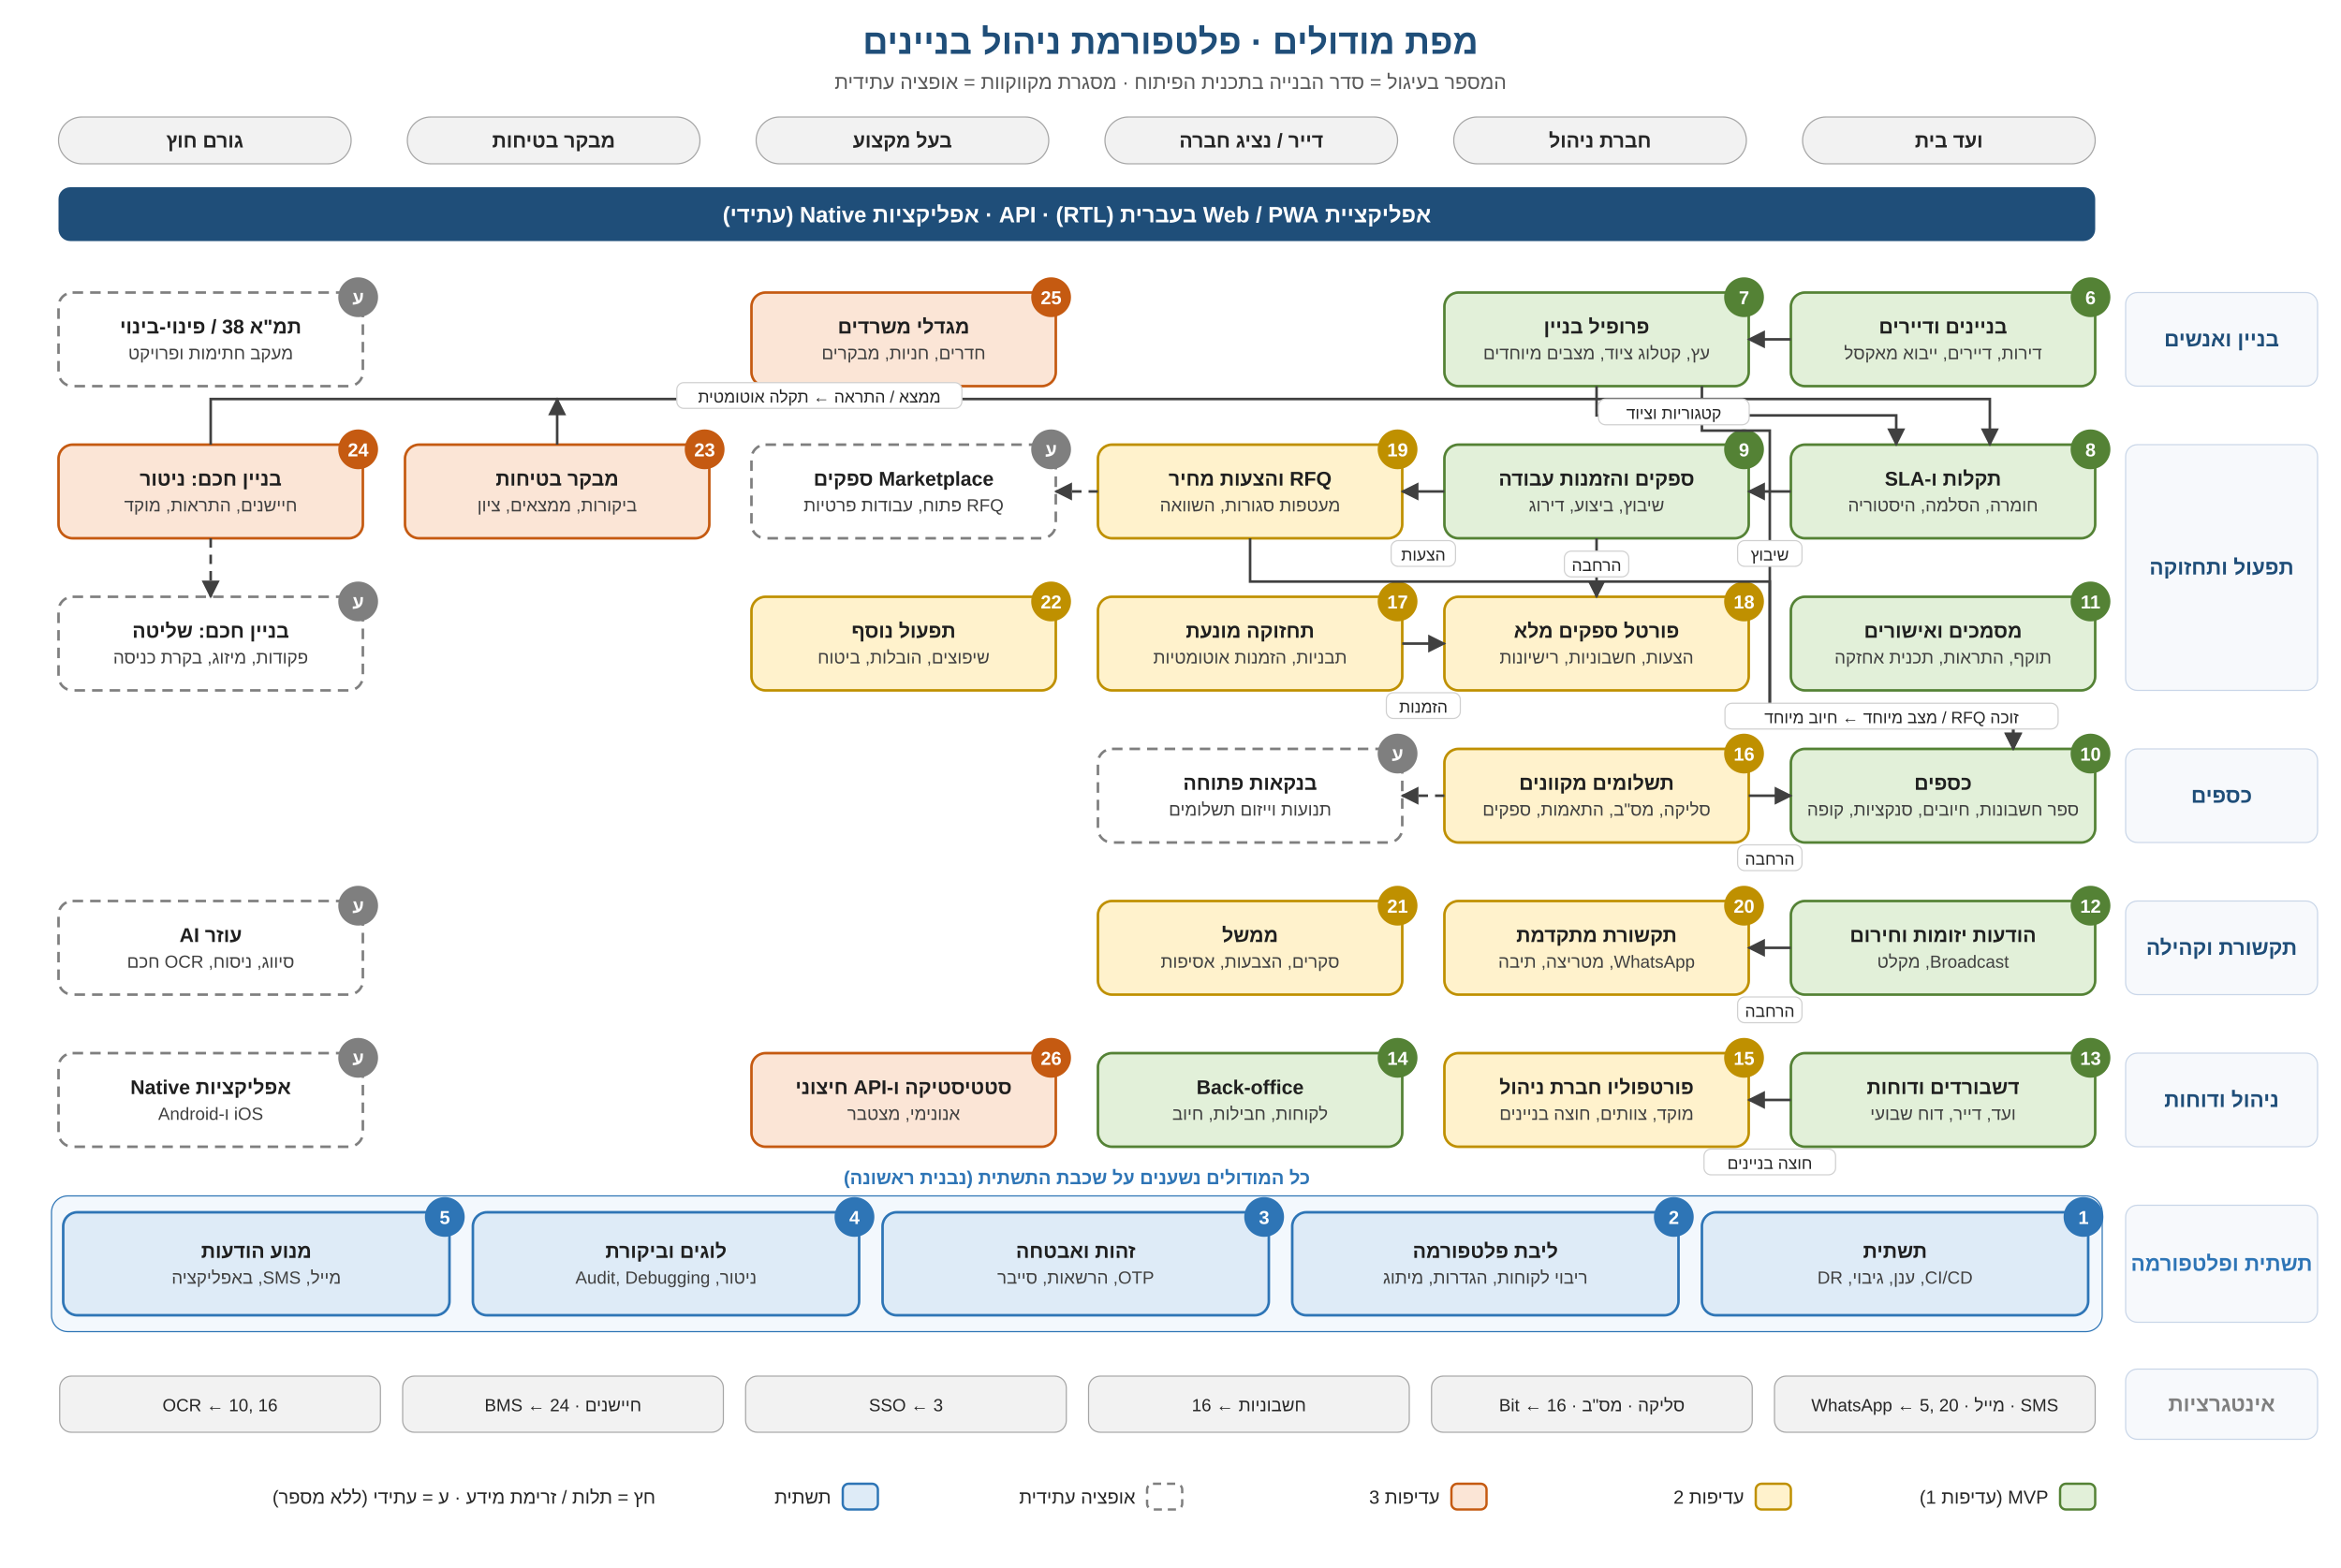
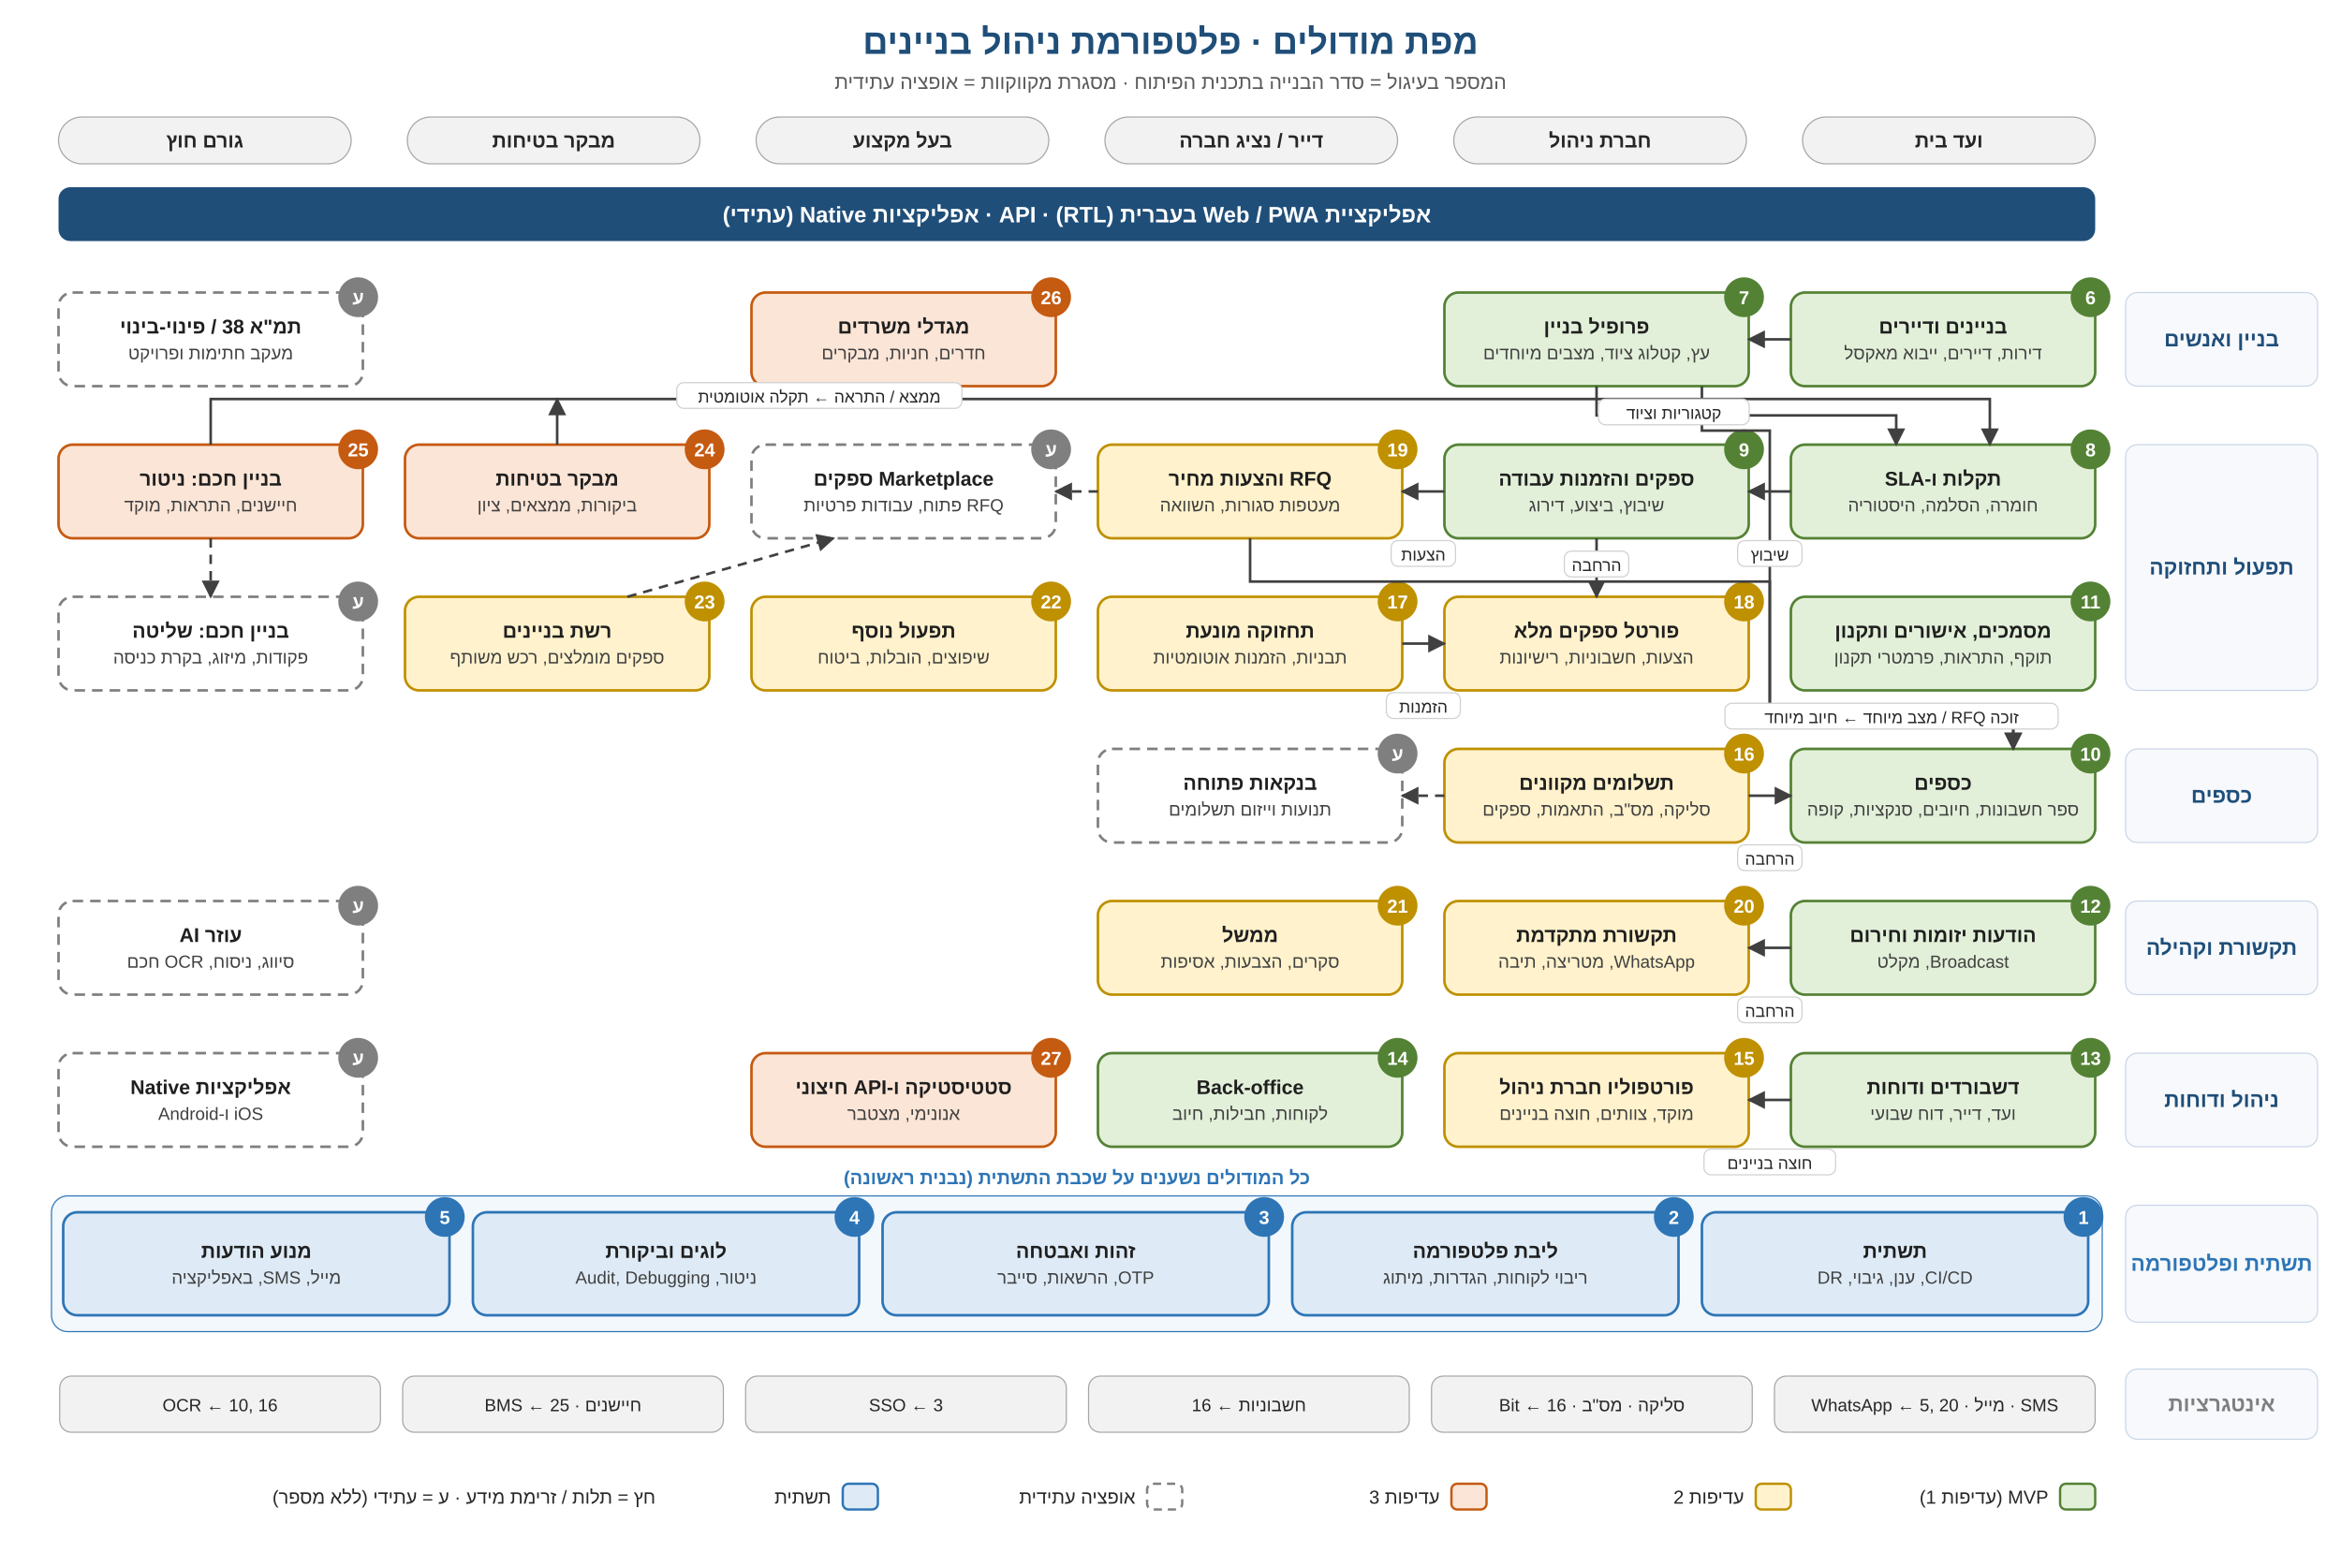
<svg xmlns="http://www.w3.org/2000/svg" width="2000" height="1340" viewBox="0 0 2000 1340">
  <defs>
    <marker id="arrow" viewBox="0 0 10 10" refX="9" refY="5" markerWidth="7" markerHeight="7" orient="auto-start-reverse">
      <path d="M0 0 L10 5 L0 10 z" fill="#404040" />
    </marker>
  </defs>
  <rect width="2000" height="1340" fill="#FFFFFF" />
  <text x="1000.0" y="46" font-size="30" font-weight="bold" fill="#1F4E79" text-anchor="middle" direction="rtl" font-family="Arial, Liberation Sans, sans-serif">מפת מודולים · פלטפורמת ניהול בניינים</text>
  <text x="1000.0" y="76" font-size="17" font-weight="normal" fill="#595959" text-anchor="middle" direction="rtl" font-family="Arial, Liberation Sans, sans-serif">המספר בעיגול = סדר הבנייה בתכנית הפיתוח · מסגרת מקווקוות = אופציה עתידית</text>
  <rect x="1540" y="100" width="250" height="40" rx="20" fill="#F2F2F2" stroke="#A6A6A6" />
  <text x="1665.0" y="126" font-size="17" font-weight="bold" fill="#262626" text-anchor="middle" direction="rtl" font-family="Arial, Liberation Sans, sans-serif">ועד בית</text>
  <rect x="1242" y="100" width="250" height="40" rx="20" fill="#F2F2F2" stroke="#A6A6A6" />
  <text x="1367.0" y="126" font-size="17" font-weight="bold" fill="#262626" text-anchor="middle" direction="rtl" font-family="Arial, Liberation Sans, sans-serif">חברת ניהול</text>
  <rect x="944" y="100" width="250" height="40" rx="20" fill="#F2F2F2" stroke="#A6A6A6" />
  <text x="1069.0" y="126" font-size="17" font-weight="bold" fill="#262626" text-anchor="middle" direction="rtl" font-family="Arial, Liberation Sans, sans-serif">דייר / נציג חברה</text>
  <rect x="646" y="100" width="250" height="40" rx="20" fill="#F2F2F2" stroke="#A6A6A6" />
  <text x="771.0" y="126" font-size="17" font-weight="bold" fill="#262626" text-anchor="middle" direction="rtl" font-family="Arial, Liberation Sans, sans-serif">בעל מקצוע</text>
  <rect x="348" y="100" width="250" height="40" rx="20" fill="#F2F2F2" stroke="#A6A6A6" />
  <text x="473.0" y="126" font-size="17" font-weight="bold" fill="#262626" text-anchor="middle" direction="rtl" font-family="Arial, Liberation Sans, sans-serif">מבקר בטיחות</text>
  <rect x="50" y="100" width="250" height="40" rx="20" fill="#F2F2F2" stroke="#A6A6A6" />
  <text x="175.0" y="126" font-size="17" font-weight="bold" fill="#262626" text-anchor="middle" direction="rtl" font-family="Arial, Liberation Sans, sans-serif">גורם חוץ</text>
  <rect x="50" y="160" width="1740" height="46" rx="10" fill="#1F4E79" />
  <text x="920" y="190" font-size="19" font-weight="bold" fill="#FFFFFF" text-anchor="middle" direction="rtl" font-family="Arial, Liberation Sans, sans-serif">אפליקציית Web / PWA בעברית (RTL)  ·  API  ·  אפליקציות Native (עתידי)</text>
  <rect x="1816" y="250" width="164" height="80" rx="10" fill="#F7F9FC" stroke="#C9D6E8" />
  <text x="1898" y="296.0" font-size="18" font-weight="bold" fill="#1F4E79" text-anchor="middle" direction="rtl" font-family="Arial, Liberation Sans, sans-serif">בניין ואנשים</text>
  <rect x="1816" y="380" width="164" height="210" rx="10" fill="#F7F9FC" stroke="#C9D6E8" />
  <text x="1898" y="491.0" font-size="18" font-weight="bold" fill="#1F4E79" text-anchor="middle" direction="rtl" font-family="Arial, Liberation Sans, sans-serif">תפעול ותחזוקה</text>
  <rect x="1816" y="640" width="164" height="80" rx="10" fill="#F7F9FC" stroke="#C9D6E8" />
  <text x="1898" y="686.0" font-size="18" font-weight="bold" fill="#1F4E79" text-anchor="middle" direction="rtl" font-family="Arial, Liberation Sans, sans-serif">כספים</text>
  <rect x="1816" y="770" width="164" height="80" rx="10" fill="#F7F9FC" stroke="#C9D6E8" />
  <text x="1898" y="816.0" font-size="18" font-weight="bold" fill="#1F4E79" text-anchor="middle" direction="rtl" font-family="Arial, Liberation Sans, sans-serif">תקשורת וקהילה</text>
  <rect x="1816" y="900" width="164" height="80" rx="10" fill="#F7F9FC" stroke="#C9D6E8" />
  <text x="1898" y="946.0" font-size="18" font-weight="bold" fill="#1F4E79" text-anchor="middle" direction="rtl" font-family="Arial, Liberation Sans, sans-serif">ניהול ודוחות</text>
  <rect x="1816" y="1030" width="164" height="100" rx="10" fill="#F7F9FC" stroke="#C9D6E8" />
  <text x="1898" y="1086.0" font-size="18" font-weight="bold" fill="#2E75B6" text-anchor="middle" direction="rtl" font-family="Arial, Liberation Sans, sans-serif">תשתית ופלטפורמה</text>
  <rect x="1816" y="1170" width="164" height="60" rx="10" fill="#F7F9FC" stroke="#C9D6E8" />
  <text x="1898" y="1206.0" font-size="18" font-weight="bold" fill="#7F7F7F" text-anchor="middle" direction="rtl" font-family="Arial, Liberation Sans, sans-serif">אינטגרציות</text>
  <rect x="1530" y="250" width="260" height="80" rx="12" fill="#E2F0D9" stroke="#548235" stroke-width="2.2" />
  <circle cx="1786" cy="254" r="17" fill="#548235" />
  <text x="1786" y="260" font-size="16" font-weight="bold" fill="#FFFFFF" text-anchor="middle" direction="rtl" font-family="Arial, Liberation Sans, sans-serif">6</text>
  <text x="1660.0" y="285.0" font-size="17" font-weight="bold" fill="#1F1F1F" text-anchor="middle" direction="rtl" font-family="Arial, Liberation Sans, sans-serif">בניינים ודיירים</text>
  <text x="1660.0" y="307.0" font-size="15" font-weight="normal" fill="#404040" text-anchor="middle" direction="rtl" font-family="Arial, Liberation Sans, sans-serif">דירות, דיירים, ייבוא מאקסל</text>
  <rect x="1234" y="250" width="260" height="80" rx="12" fill="#E2F0D9" stroke="#548235" stroke-width="2.2" />
  <circle cx="1490" cy="254" r="17" fill="#548235" />
  <text x="1490" y="260" font-size="16" font-weight="bold" fill="#FFFFFF" text-anchor="middle" direction="rtl" font-family="Arial, Liberation Sans, sans-serif">7</text>
  <text x="1364.0" y="285.0" font-size="17" font-weight="bold" fill="#1F1F1F" text-anchor="middle" direction="rtl" font-family="Arial, Liberation Sans, sans-serif">פרופיל בניין</text>
  <text x="1364.0" y="307.0" font-size="15" font-weight="normal" fill="#404040" text-anchor="middle" direction="rtl" font-family="Arial, Liberation Sans, sans-serif">עץ, קטלוג ציוד, מצבים מיוחדים</text>
  <rect x="642" y="250" width="260" height="80" rx="12" fill="#FBE5D6" stroke="#C55A11" stroke-width="2.2" />
  <circle cx="898" cy="254" r="17" fill="#C55A11" />
-   <text x="898" y="260" font-size="16" font-weight="bold" fill="#FFFFFF" text-anchor="middle" direction="rtl" font-family="Arial, Liberation Sans, sans-serif">25</text>
+   <text x="898" y="260" font-size="16" font-weight="bold" fill="#FFFFFF" text-anchor="middle" direction="rtl" font-family="Arial, Liberation Sans, sans-serif">26</text>
  <text x="772.0" y="285.0" font-size="17" font-weight="bold" fill="#1F1F1F" text-anchor="middle" direction="rtl" font-family="Arial, Liberation Sans, sans-serif">מגדלי משרדים</text>
  <text x="772.0" y="307.0" font-size="15" font-weight="normal" fill="#404040" text-anchor="middle" direction="rtl" font-family="Arial, Liberation Sans, sans-serif">חדרים, חניות, מבקרים</text>
  <rect x="50" y="250" width="260" height="80" rx="12" fill="#FFFFFF" stroke="#7F7F7F" stroke-width="2.2" stroke-dasharray="9 6" />
  <circle cx="306" cy="254" r="17" fill="#7F7F7F" />
  <text x="306" y="260" font-size="16" font-weight="bold" fill="#FFFFFF" text-anchor="middle" direction="rtl" font-family="Arial, Liberation Sans, sans-serif">ע</text>
  <text x="180.0" y="285.0" font-size="17" font-weight="bold" fill="#1F1F1F" text-anchor="middle" direction="rtl" font-family="Arial, Liberation Sans, sans-serif">תמ"א 38 / פינוי-בינוי</text>
  <text x="180.0" y="307.0" font-size="15" font-weight="normal" fill="#404040" text-anchor="middle" direction="rtl" font-family="Arial, Liberation Sans, sans-serif">מעקב חתימות ופרויקט</text>
  <rect x="1530" y="380" width="260" height="80" rx="12" fill="#E2F0D9" stroke="#548235" stroke-width="2.2" />
  <circle cx="1786" cy="384" r="17" fill="#548235" />
  <text x="1786" y="390" font-size="16" font-weight="bold" fill="#FFFFFF" text-anchor="middle" direction="rtl" font-family="Arial, Liberation Sans, sans-serif">8</text>
  <text x="1660.0" y="415.0" font-size="17" font-weight="bold" fill="#1F1F1F" text-anchor="middle" direction="rtl" font-family="Arial, Liberation Sans, sans-serif">תקלות ו-SLA</text>
  <text x="1660.0" y="437.0" font-size="15" font-weight="normal" fill="#404040" text-anchor="middle" direction="rtl" font-family="Arial, Liberation Sans, sans-serif">חומרה, הסלמה, היסטוריה</text>
  <rect x="1234" y="380" width="260" height="80" rx="12" fill="#E2F0D9" stroke="#548235" stroke-width="2.2" />
  <circle cx="1490" cy="384" r="17" fill="#548235" />
  <text x="1490" y="390" font-size="16" font-weight="bold" fill="#FFFFFF" text-anchor="middle" direction="rtl" font-family="Arial, Liberation Sans, sans-serif">9</text>
  <text x="1364.0" y="415.0" font-size="17" font-weight="bold" fill="#1F1F1F" text-anchor="middle" direction="rtl" font-family="Arial, Liberation Sans, sans-serif">ספקים והזמנות עבודה</text>
  <text x="1364.0" y="437.0" font-size="15" font-weight="normal" fill="#404040" text-anchor="middle" direction="rtl" font-family="Arial, Liberation Sans, sans-serif">שיבוץ, ביצוע, דירוג</text>
  <rect x="938" y="380" width="260" height="80" rx="12" fill="#FFF2CC" stroke="#BF9000" stroke-width="2.2" />
  <circle cx="1194" cy="384" r="17" fill="#BF9000" />
  <text x="1194" y="390" font-size="16" font-weight="bold" fill="#FFFFFF" text-anchor="middle" direction="rtl" font-family="Arial, Liberation Sans, sans-serif">19</text>
  <text x="1068.0" y="415.0" font-size="17" font-weight="bold" fill="#1F1F1F" text-anchor="middle" direction="rtl" font-family="Arial, Liberation Sans, sans-serif">RFQ והצעות מחיר</text>
  <text x="1068.0" y="437.0" font-size="15" font-weight="normal" fill="#404040" text-anchor="middle" direction="rtl" font-family="Arial, Liberation Sans, sans-serif">מעטפות סגורות, השוואה</text>
  <rect x="642" y="380" width="260" height="80" rx="12" fill="#FFFFFF" stroke="#7F7F7F" stroke-width="2.2" stroke-dasharray="9 6" />
  <circle cx="898" cy="384" r="17" fill="#7F7F7F" />
  <text x="898" y="390" font-size="16" font-weight="bold" fill="#FFFFFF" text-anchor="middle" direction="rtl" font-family="Arial, Liberation Sans, sans-serif">ע</text>
  <text x="772.0" y="415.0" font-size="17" font-weight="bold" fill="#1F1F1F" text-anchor="middle" direction="rtl" font-family="Arial, Liberation Sans, sans-serif">Marketplace ספקים</text>
  <text x="772.0" y="437.0" font-size="15" font-weight="normal" fill="#404040" text-anchor="middle" direction="rtl" font-family="Arial, Liberation Sans, sans-serif">RFQ פתוח, עבודות פרטיות</text>
  <rect x="346" y="380" width="260" height="80" rx="12" fill="#FBE5D6" stroke="#C55A11" stroke-width="2.2" />
  <circle cx="602" cy="384" r="17" fill="#C55A11" />
-   <text x="602" y="390" font-size="16" font-weight="bold" fill="#FFFFFF" text-anchor="middle" direction="rtl" font-family="Arial, Liberation Sans, sans-serif">23</text>
+   <text x="602" y="390" font-size="16" font-weight="bold" fill="#FFFFFF" text-anchor="middle" direction="rtl" font-family="Arial, Liberation Sans, sans-serif">24</text>
  <text x="476.0" y="415.0" font-size="17" font-weight="bold" fill="#1F1F1F" text-anchor="middle" direction="rtl" font-family="Arial, Liberation Sans, sans-serif">מבקר בטיחות</text>
  <text x="476.0" y="437.0" font-size="15" font-weight="normal" fill="#404040" text-anchor="middle" direction="rtl" font-family="Arial, Liberation Sans, sans-serif">ביקורות, ממצאים, ציון</text>
  <rect x="50" y="380" width="260" height="80" rx="12" fill="#FBE5D6" stroke="#C55A11" stroke-width="2.2" />
  <circle cx="306" cy="384" r="17" fill="#C55A11" />
-   <text x="306" y="390" font-size="16" font-weight="bold" fill="#FFFFFF" text-anchor="middle" direction="rtl" font-family="Arial, Liberation Sans, sans-serif">24</text>
+   <text x="306" y="390" font-size="16" font-weight="bold" fill="#FFFFFF" text-anchor="middle" direction="rtl" font-family="Arial, Liberation Sans, sans-serif">25</text>
  <text x="180.0" y="415.0" font-size="17" font-weight="bold" fill="#1F1F1F" text-anchor="middle" direction="rtl" font-family="Arial, Liberation Sans, sans-serif">בניין חכם: ניטור</text>
  <text x="180.0" y="437.0" font-size="15" font-weight="normal" fill="#404040" text-anchor="middle" direction="rtl" font-family="Arial, Liberation Sans, sans-serif">חיישנים, התראות, מוקד</text>
  <rect x="1530" y="510" width="260" height="80" rx="12" fill="#E2F0D9" stroke="#548235" stroke-width="2.2" />
  <circle cx="1786" cy="514" r="17" fill="#548235" />
  <text x="1786" y="520" font-size="16" font-weight="bold" fill="#FFFFFF" text-anchor="middle" direction="rtl" font-family="Arial, Liberation Sans, sans-serif">11</text>
-   <text x="1660.0" y="545.0" font-size="17" font-weight="bold" fill="#1F1F1F" text-anchor="middle" direction="rtl" font-family="Arial, Liberation Sans, sans-serif">מסמכים ואישורים</text>
-   <text x="1660.0" y="567.0" font-size="15" font-weight="normal" fill="#404040" text-anchor="middle" direction="rtl" font-family="Arial, Liberation Sans, sans-serif">תוקף, התראות, תכנית אחזקה</text>
+   <text x="1660.0" y="545.0" font-size="17" font-weight="bold" fill="#1F1F1F" text-anchor="middle" direction="rtl" font-family="Arial, Liberation Sans, sans-serif">מסמכים, אישורים ותקנון</text>
+   <text x="1660.0" y="567.0" font-size="15" font-weight="normal" fill="#404040" text-anchor="middle" direction="rtl" font-family="Arial, Liberation Sans, sans-serif">תוקף, התראות, פרמטרי תקנון</text>
  <rect x="1234" y="510" width="260" height="80" rx="12" fill="#FFF2CC" stroke="#BF9000" stroke-width="2.2" />
  <circle cx="1490" cy="514" r="17" fill="#BF9000" />
  <text x="1490" y="520" font-size="16" font-weight="bold" fill="#FFFFFF" text-anchor="middle" direction="rtl" font-family="Arial, Liberation Sans, sans-serif">18</text>
  <text x="1364.0" y="545.0" font-size="17" font-weight="bold" fill="#1F1F1F" text-anchor="middle" direction="rtl" font-family="Arial, Liberation Sans, sans-serif">פורטל ספקים מלא</text>
  <text x="1364.0" y="567.0" font-size="15" font-weight="normal" fill="#404040" text-anchor="middle" direction="rtl" font-family="Arial, Liberation Sans, sans-serif">הצעות, חשבוניות, רישיונות</text>
  <rect x="938" y="510" width="260" height="80" rx="12" fill="#FFF2CC" stroke="#BF9000" stroke-width="2.2" />
  <circle cx="1194" cy="514" r="17" fill="#BF9000" />
  <text x="1194" y="520" font-size="16" font-weight="bold" fill="#FFFFFF" text-anchor="middle" direction="rtl" font-family="Arial, Liberation Sans, sans-serif">17</text>
  <text x="1068.0" y="545.0" font-size="17" font-weight="bold" fill="#1F1F1F" text-anchor="middle" direction="rtl" font-family="Arial, Liberation Sans, sans-serif">תחזוקה מונעת</text>
  <text x="1068.0" y="567.0" font-size="15" font-weight="normal" fill="#404040" text-anchor="middle" direction="rtl" font-family="Arial, Liberation Sans, sans-serif">תבניות, הזמנות אוטומטיות</text>
  <rect x="642" y="510" width="260" height="80" rx="12" fill="#FFF2CC" stroke="#BF9000" stroke-width="2.2" />
  <circle cx="898" cy="514" r="17" fill="#BF9000" />
  <text x="898" y="520" font-size="16" font-weight="bold" fill="#FFFFFF" text-anchor="middle" direction="rtl" font-family="Arial, Liberation Sans, sans-serif">22</text>
  <text x="772.0" y="545.0" font-size="17" font-weight="bold" fill="#1F1F1F" text-anchor="middle" direction="rtl" font-family="Arial, Liberation Sans, sans-serif">תפעול נוסף</text>
  <text x="772.0" y="567.0" font-size="15" font-weight="normal" fill="#404040" text-anchor="middle" direction="rtl" font-family="Arial, Liberation Sans, sans-serif">שיפוצים, הובלות, ביטוח</text>
+   <rect x="346" y="510" width="260" height="80" rx="12" fill="#FFF2CC" stroke="#BF9000" stroke-width="2.2" />
+   <circle cx="602" cy="514" r="17" fill="#BF9000" />
+   <text x="602" y="520" font-size="16" font-weight="bold" fill="#FFFFFF" text-anchor="middle" direction="rtl" font-family="Arial, Liberation Sans, sans-serif">23</text>
+   <text x="476.0" y="545.0" font-size="17" font-weight="bold" fill="#1F1F1F" text-anchor="middle" direction="rtl" font-family="Arial, Liberation Sans, sans-serif">רשת בניינים</text>
+   <text x="476.0" y="567.0" font-size="15" font-weight="normal" fill="#404040" text-anchor="middle" direction="rtl" font-family="Arial, Liberation Sans, sans-serif">ספקים מומלצים, רכש משותף</text>
  <rect x="50" y="510" width="260" height="80" rx="12" fill="#FFFFFF" stroke="#7F7F7F" stroke-width="2.2" stroke-dasharray="9 6" />
  <circle cx="306" cy="514" r="17" fill="#7F7F7F" />
  <text x="306" y="520" font-size="16" font-weight="bold" fill="#FFFFFF" text-anchor="middle" direction="rtl" font-family="Arial, Liberation Sans, sans-serif">ע</text>
  <text x="180.0" y="545.0" font-size="17" font-weight="bold" fill="#1F1F1F" text-anchor="middle" direction="rtl" font-family="Arial, Liberation Sans, sans-serif">בניין חכם: שליטה</text>
  <text x="180.0" y="567.0" font-size="15" font-weight="normal" fill="#404040" text-anchor="middle" direction="rtl" font-family="Arial, Liberation Sans, sans-serif">פקודות, מיזוג, בקרת כניסה</text>
  <rect x="1530" y="640" width="260" height="80" rx="12" fill="#E2F0D9" stroke="#548235" stroke-width="2.2" />
  <circle cx="1786" cy="644" r="17" fill="#548235" />
  <text x="1786" y="650" font-size="16" font-weight="bold" fill="#FFFFFF" text-anchor="middle" direction="rtl" font-family="Arial, Liberation Sans, sans-serif">10</text>
  <text x="1660.0" y="675.0" font-size="17" font-weight="bold" fill="#1F1F1F" text-anchor="middle" direction="rtl" font-family="Arial, Liberation Sans, sans-serif">כספים</text>
  <text x="1660.0" y="697.0" font-size="15" font-weight="normal" fill="#404040" text-anchor="middle" direction="rtl" font-family="Arial, Liberation Sans, sans-serif">ספר חשבונות, חיובים, סנקציות, קופה</text>
  <rect x="1234" y="640" width="260" height="80" rx="12" fill="#FFF2CC" stroke="#BF9000" stroke-width="2.2" />
  <circle cx="1490" cy="644" r="17" fill="#BF9000" />
  <text x="1490" y="650" font-size="16" font-weight="bold" fill="#FFFFFF" text-anchor="middle" direction="rtl" font-family="Arial, Liberation Sans, sans-serif">16</text>
  <text x="1364.0" y="675.0" font-size="17" font-weight="bold" fill="#1F1F1F" text-anchor="middle" direction="rtl" font-family="Arial, Liberation Sans, sans-serif">תשלומים מקוונים</text>
  <text x="1364.0" y="697.0" font-size="15" font-weight="normal" fill="#404040" text-anchor="middle" direction="rtl" font-family="Arial, Liberation Sans, sans-serif">סליקה, מס"ב, התאמות, ספקים</text>
  <rect x="938" y="640" width="260" height="80" rx="12" fill="#FFFFFF" stroke="#7F7F7F" stroke-width="2.2" stroke-dasharray="9 6" />
  <circle cx="1194" cy="644" r="17" fill="#7F7F7F" />
  <text x="1194" y="650" font-size="16" font-weight="bold" fill="#FFFFFF" text-anchor="middle" direction="rtl" font-family="Arial, Liberation Sans, sans-serif">ע</text>
  <text x="1068.0" y="675.0" font-size="17" font-weight="bold" fill="#1F1F1F" text-anchor="middle" direction="rtl" font-family="Arial, Liberation Sans, sans-serif">בנקאות פתוחה</text>
  <text x="1068.0" y="697.0" font-size="15" font-weight="normal" fill="#404040" text-anchor="middle" direction="rtl" font-family="Arial, Liberation Sans, sans-serif">תנועות וייזום תשלומים</text>
  <rect x="1530" y="770" width="260" height="80" rx="12" fill="#E2F0D9" stroke="#548235" stroke-width="2.2" />
  <circle cx="1786" cy="774" r="17" fill="#548235" />
  <text x="1786" y="780" font-size="16" font-weight="bold" fill="#FFFFFF" text-anchor="middle" direction="rtl" font-family="Arial, Liberation Sans, sans-serif">12</text>
  <text x="1660.0" y="805.0" font-size="17" font-weight="bold" fill="#1F1F1F" text-anchor="middle" direction="rtl" font-family="Arial, Liberation Sans, sans-serif">הודעות יזומות וחירום</text>
  <text x="1660.0" y="827.0" font-size="15" font-weight="normal" fill="#404040" text-anchor="middle" direction="rtl" font-family="Arial, Liberation Sans, sans-serif">Broadcast, מקלט</text>
  <rect x="1234" y="770" width="260" height="80" rx="12" fill="#FFF2CC" stroke="#BF9000" stroke-width="2.2" />
  <circle cx="1490" cy="774" r="17" fill="#BF9000" />
  <text x="1490" y="780" font-size="16" font-weight="bold" fill="#FFFFFF" text-anchor="middle" direction="rtl" font-family="Arial, Liberation Sans, sans-serif">20</text>
  <text x="1364.0" y="805.0" font-size="17" font-weight="bold" fill="#1F1F1F" text-anchor="middle" direction="rtl" font-family="Arial, Liberation Sans, sans-serif">תקשורת מתקדמת</text>
  <text x="1364.0" y="827.0" font-size="15" font-weight="normal" fill="#404040" text-anchor="middle" direction="rtl" font-family="Arial, Liberation Sans, sans-serif">WhatsApp, מטריצה, תיבה</text>
  <rect x="938" y="770" width="260" height="80" rx="12" fill="#FFF2CC" stroke="#BF9000" stroke-width="2.2" />
  <circle cx="1194" cy="774" r="17" fill="#BF9000" />
  <text x="1194" y="780" font-size="16" font-weight="bold" fill="#FFFFFF" text-anchor="middle" direction="rtl" font-family="Arial, Liberation Sans, sans-serif">21</text>
  <text x="1068.0" y="805.0" font-size="17" font-weight="bold" fill="#1F1F1F" text-anchor="middle" direction="rtl" font-family="Arial, Liberation Sans, sans-serif">ממשל</text>
  <text x="1068.0" y="827.0" font-size="15" font-weight="normal" fill="#404040" text-anchor="middle" direction="rtl" font-family="Arial, Liberation Sans, sans-serif">סקרים, הצבעות, אסיפות</text>
  <rect x="50" y="770" width="260" height="80" rx="12" fill="#FFFFFF" stroke="#7F7F7F" stroke-width="2.2" stroke-dasharray="9 6" />
  <circle cx="306" cy="774" r="17" fill="#7F7F7F" />
  <text x="306" y="780" font-size="16" font-weight="bold" fill="#FFFFFF" text-anchor="middle" direction="rtl" font-family="Arial, Liberation Sans, sans-serif">ע</text>
  <text x="180.0" y="805.0" font-size="17" font-weight="bold" fill="#1F1F1F" text-anchor="middle" direction="rtl" font-family="Arial, Liberation Sans, sans-serif">עוזר AI</text>
  <text x="180.0" y="827.0" font-size="15" font-weight="normal" fill="#404040" text-anchor="middle" direction="rtl" font-family="Arial, Liberation Sans, sans-serif">סיווג, ניסוח, OCR חכם</text>
  <rect x="1530" y="900" width="260" height="80" rx="12" fill="#E2F0D9" stroke="#548235" stroke-width="2.2" />
  <circle cx="1786" cy="904" r="17" fill="#548235" />
  <text x="1786" y="910" font-size="16" font-weight="bold" fill="#FFFFFF" text-anchor="middle" direction="rtl" font-family="Arial, Liberation Sans, sans-serif">13</text>
  <text x="1660.0" y="935.0" font-size="17" font-weight="bold" fill="#1F1F1F" text-anchor="middle" direction="rtl" font-family="Arial, Liberation Sans, sans-serif">דשבורדים ודוחות</text>
  <text x="1660.0" y="957.0" font-size="15" font-weight="normal" fill="#404040" text-anchor="middle" direction="rtl" font-family="Arial, Liberation Sans, sans-serif">ועד, דייר, דוח שבועי</text>
  <rect x="1234" y="900" width="260" height="80" rx="12" fill="#FFF2CC" stroke="#BF9000" stroke-width="2.2" />
  <circle cx="1490" cy="904" r="17" fill="#BF9000" />
  <text x="1490" y="910" font-size="16" font-weight="bold" fill="#FFFFFF" text-anchor="middle" direction="rtl" font-family="Arial, Liberation Sans, sans-serif">15</text>
  <text x="1364.0" y="935.0" font-size="17" font-weight="bold" fill="#1F1F1F" text-anchor="middle" direction="rtl" font-family="Arial, Liberation Sans, sans-serif">פורטפוליו חברת ניהול</text>
  <text x="1364.0" y="957.0" font-size="15" font-weight="normal" fill="#404040" text-anchor="middle" direction="rtl" font-family="Arial, Liberation Sans, sans-serif">מוקד, צוותים, חוצה בניינים</text>
  <rect x="938" y="900" width="260" height="80" rx="12" fill="#E2F0D9" stroke="#548235" stroke-width="2.2" />
  <circle cx="1194" cy="904" r="17" fill="#548235" />
  <text x="1194" y="910" font-size="16" font-weight="bold" fill="#FFFFFF" text-anchor="middle" direction="rtl" font-family="Arial, Liberation Sans, sans-serif">14</text>
  <text x="1068.0" y="935.0" font-size="17" font-weight="bold" fill="#1F1F1F" text-anchor="middle" direction="rtl" font-family="Arial, Liberation Sans, sans-serif">Back-office</text>
  <text x="1068.0" y="957.0" font-size="15" font-weight="normal" fill="#404040" text-anchor="middle" direction="rtl" font-family="Arial, Liberation Sans, sans-serif">לקוחות, חבילות, חיוב</text>
  <rect x="642" y="900" width="260" height="80" rx="12" fill="#FBE5D6" stroke="#C55A11" stroke-width="2.2" />
  <circle cx="898" cy="904" r="17" fill="#C55A11" />
-   <text x="898" y="910" font-size="16" font-weight="bold" fill="#FFFFFF" text-anchor="middle" direction="rtl" font-family="Arial, Liberation Sans, sans-serif">26</text>
+   <text x="898" y="910" font-size="16" font-weight="bold" fill="#FFFFFF" text-anchor="middle" direction="rtl" font-family="Arial, Liberation Sans, sans-serif">27</text>
  <text x="772.0" y="935.0" font-size="17" font-weight="bold" fill="#1F1F1F" text-anchor="middle" direction="rtl" font-family="Arial, Liberation Sans, sans-serif">סטטיסטיקה ו-API חיצוני</text>
  <text x="772.0" y="957.0" font-size="15" font-weight="normal" fill="#404040" text-anchor="middle" direction="rtl" font-family="Arial, Liberation Sans, sans-serif">אנונימי, מצטבר</text>
  <rect x="50" y="900" width="260" height="80" rx="12" fill="#FFFFFF" stroke="#7F7F7F" stroke-width="2.2" stroke-dasharray="9 6" />
  <circle cx="306" cy="904" r="17" fill="#7F7F7F" />
  <text x="306" y="910" font-size="16" font-weight="bold" fill="#FFFFFF" text-anchor="middle" direction="rtl" font-family="Arial, Liberation Sans, sans-serif">ע</text>
  <text x="180.0" y="935.0" font-size="17" font-weight="bold" fill="#1F1F1F" text-anchor="middle" direction="rtl" font-family="Arial, Liberation Sans, sans-serif">אפליקציות Native</text>
  <text x="180.0" y="957.0" font-size="15" font-weight="normal" fill="#404040" text-anchor="middle" direction="rtl" font-family="Arial, Liberation Sans, sans-serif">iOS ו-Android</text>
  <rect x="44" y="1022" width="1752" height="116" rx="14" fill="#F3F8FD" stroke="#2E75B6" stroke-dasharray="0" />
  <rect x="1454" y="1036" width="330" height="88" rx="12" fill="#DEEBF7" stroke="#2E75B6" stroke-width="2.2" />
  <circle cx="1780" cy="1040" r="17" fill="#2E75B6" />
  <text x="1780" y="1046" font-size="16" font-weight="bold" fill="#FFFFFF" text-anchor="middle" direction="rtl" font-family="Arial, Liberation Sans, sans-serif">1</text>
  <text x="1619.0" y="1075.0" font-size="17" font-weight="bold" fill="#1F1F1F" text-anchor="middle" direction="rtl" font-family="Arial, Liberation Sans, sans-serif">תשתית</text>
  <text x="1619.0" y="1097.0" font-size="15" font-weight="normal" fill="#404040" text-anchor="middle" direction="rtl" font-family="Arial, Liberation Sans, sans-serif">CI/CD, ענן, גיבוי, DR</text>
  <rect x="1104" y="1036" width="330" height="88" rx="12" fill="#DEEBF7" stroke="#2E75B6" stroke-width="2.2" />
  <circle cx="1430" cy="1040" r="17" fill="#2E75B6" />
  <text x="1430" y="1046" font-size="16" font-weight="bold" fill="#FFFFFF" text-anchor="middle" direction="rtl" font-family="Arial, Liberation Sans, sans-serif">2</text>
  <text x="1269.0" y="1075.0" font-size="17" font-weight="bold" fill="#1F1F1F" text-anchor="middle" direction="rtl" font-family="Arial, Liberation Sans, sans-serif">ליבת פלטפורמה</text>
  <text x="1269.0" y="1097.0" font-size="15" font-weight="normal" fill="#404040" text-anchor="middle" direction="rtl" font-family="Arial, Liberation Sans, sans-serif">ריבוי לקוחות, הגדרות, מיתוג</text>
  <rect x="754" y="1036" width="330" height="88" rx="12" fill="#DEEBF7" stroke="#2E75B6" stroke-width="2.2" />
  <circle cx="1080" cy="1040" r="17" fill="#2E75B6" />
  <text x="1080" y="1046" font-size="16" font-weight="bold" fill="#FFFFFF" text-anchor="middle" direction="rtl" font-family="Arial, Liberation Sans, sans-serif">3</text>
  <text x="919.0" y="1075.0" font-size="17" font-weight="bold" fill="#1F1F1F" text-anchor="middle" direction="rtl" font-family="Arial, Liberation Sans, sans-serif">זהות ואבטחה</text>
  <text x="919.0" y="1097.0" font-size="15" font-weight="normal" fill="#404040" text-anchor="middle" direction="rtl" font-family="Arial, Liberation Sans, sans-serif">OTP, הרשאות, סייבר</text>
  <rect x="404" y="1036" width="330" height="88" rx="12" fill="#DEEBF7" stroke="#2E75B6" stroke-width="2.2" />
  <circle cx="730" cy="1040" r="17" fill="#2E75B6" />
  <text x="730" y="1046" font-size="16" font-weight="bold" fill="#FFFFFF" text-anchor="middle" direction="rtl" font-family="Arial, Liberation Sans, sans-serif">4</text>
  <text x="569.0" y="1075.0" font-size="17" font-weight="bold" fill="#1F1F1F" text-anchor="middle" direction="rtl" font-family="Arial, Liberation Sans, sans-serif">לוגים וביקורת</text>
  <text x="569.0" y="1097.0" font-size="15" font-weight="normal" fill="#404040" text-anchor="middle" direction="rtl" font-family="Arial, Liberation Sans, sans-serif">ניטור, Audit, Debugging</text>
  <rect x="54" y="1036" width="330" height="88" rx="12" fill="#DEEBF7" stroke="#2E75B6" stroke-width="2.2" />
  <circle cx="380" cy="1040" r="17" fill="#2E75B6" />
  <text x="380" y="1046" font-size="16" font-weight="bold" fill="#FFFFFF" text-anchor="middle" direction="rtl" font-family="Arial, Liberation Sans, sans-serif">5</text>
  <text x="219.0" y="1075.0" font-size="17" font-weight="bold" fill="#1F1F1F" text-anchor="middle" direction="rtl" font-family="Arial, Liberation Sans, sans-serif">מנוע הודעות</text>
  <text x="219.0" y="1097.0" font-size="15" font-weight="normal" fill="#404040" text-anchor="middle" direction="rtl" font-family="Arial, Liberation Sans, sans-serif">מייל, SMS, באפליקציה</text>
  <text x="920" y="1012" font-size="16" font-weight="bold" fill="#2E75B6" text-anchor="middle" direction="rtl" font-family="Arial, Liberation Sans, sans-serif">כל המודולים נשענים על שכבת התשתית (נבנית ראשונה)</text>
  <rect x="1516" y="1176" width="274" height="48" rx="10" fill="#F2F2F2" stroke="#A6A6A6" />
  <text x="1653.0" y="1206" font-size="15" font-weight="normal" fill="#262626" text-anchor="middle" direction="rtl" font-family="Arial, Liberation Sans, sans-serif">SMS · מייל · WhatsApp ← 5, 20</text>
  <rect x="1223" y="1176" width="274" height="48" rx="10" fill="#F2F2F2" stroke="#A6A6A6" />
  <text x="1360.0" y="1206" font-size="15" font-weight="normal" fill="#262626" text-anchor="middle" direction="rtl" font-family="Arial, Liberation Sans, sans-serif">סליקה · מס"ב · Bit ← 16</text>
  <rect x="930" y="1176" width="274" height="48" rx="10" fill="#F2F2F2" stroke="#A6A6A6" />
  <text x="1067.0" y="1206" font-size="15" font-weight="normal" fill="#262626" text-anchor="middle" direction="rtl" font-family="Arial, Liberation Sans, sans-serif">חשבוניות ← 16</text>
  <rect x="637" y="1176" width="274" height="48" rx="10" fill="#F2F2F2" stroke="#A6A6A6" />
  <text x="774.0" y="1206" font-size="15" font-weight="normal" fill="#262626" text-anchor="middle" direction="rtl" font-family="Arial, Liberation Sans, sans-serif">SSO ← 3</text>
  <rect x="344" y="1176" width="274" height="48" rx="10" fill="#F2F2F2" stroke="#A6A6A6" />
-   <text x="481.0" y="1206" font-size="15" font-weight="normal" fill="#262626" text-anchor="middle" direction="rtl" font-family="Arial, Liberation Sans, sans-serif">חיישנים · BMS ← 24</text>
+   <text x="481.0" y="1206" font-size="15" font-weight="normal" fill="#262626" text-anchor="middle" direction="rtl" font-family="Arial, Liberation Sans, sans-serif">חיישנים · BMS ← 25</text>
  <rect x="51" y="1176" width="274" height="48" rx="10" fill="#F2F2F2" stroke="#A6A6A6" />
  <text x="188.0" y="1206" font-size="15" font-weight="normal" fill="#262626" text-anchor="middle" direction="rtl" font-family="Arial, Liberation Sans, sans-serif">OCR ← 10, 16</text>
  <path d="M 1530 290 L 1494 290" fill="none" stroke="#404040" stroke-width="2.2" marker-end="url(#arrow)" />
  <path d="M 1364 330 L 1364 355 L 1620 355 L 1620 380" fill="none" stroke="#404040" stroke-width="2.2" marker-end="url(#arrow)" />
  <path d="M 180 380 L 180 341 L 1700 341 L 1700 380" fill="none" stroke="#404040" stroke-width="2.2" marker-end="url(#arrow)" />
  <path d="M 476 380 L 476 341" fill="none" stroke="#404040" stroke-width="2.2" marker-end="url(#arrow)" />
  <path d="M 1530 420 L 1494 420" fill="none" stroke="#404040" stroke-width="2.2" marker-end="url(#arrow)" />
  <path d="M 1234 420 L 1198 420" fill="none" stroke="#404040" stroke-width="2.2" marker-end="url(#arrow)" />
  <path d="M 938 420 L 902 420" fill="none" stroke="#404040" stroke-width="2.2" stroke-dasharray="8 6" marker-end="url(#arrow)" />
  <path d="M 1364 460 L 1364 510" fill="none" stroke="#404040" stroke-width="2.2" marker-end="url(#arrow)" />
  <path d="M 1198 550 L 1234 550" fill="none" stroke="#404040" stroke-width="2.2" marker-end="url(#arrow)" />
  <path d="M 180 460 L 180 510" fill="none" stroke="#404040" stroke-width="2.2" stroke-dasharray="8 6" marker-end="url(#arrow)" />
+   <path d="M 536 510 L 712 460" fill="none" stroke="#404040" stroke-width="2.2" stroke-dasharray="8 6" marker-end="url(#arrow)" />
  <path d="M 1068 460 L 1068 497 L 1512 497 L 1512 615 L 1720 615 L 1720 640" fill="none" stroke="#404040" stroke-width="2.2" marker-end="url(#arrow)" />
  <path d="M 1454 330 L 1454 368 L 1512 368 L 1512 615 L 1720 615 L 1720 640" fill="none" stroke="#404040" stroke-width="2.2" marker-end="url(#arrow)" />
  <path d="M 1494 680 L 1530 680" fill="none" stroke="#404040" stroke-width="2.2" marker-end="url(#arrow)" />
  <path d="M 1234 680 L 1198 680" fill="none" stroke="#404040" stroke-width="2.2" stroke-dasharray="8 6" marker-end="url(#arrow)" />
  <path d="M 1530 810 L 1494 810" fill="none" stroke="#404040" stroke-width="2.2" marker-end="url(#arrow)" />
  <path d="M 1530 940 L 1494 940" fill="none" stroke="#404040" stroke-width="2.2" marker-end="url(#arrow)" />
  <rect x="1365.6" y="341" width="128.8" height="22" rx="6" fill="#FFFFFF" stroke="#D0D0D0" />
  <text x="1430" y="358" font-size="14" font-weight="normal" fill="#262626" text-anchor="middle" direction="rtl" font-family="Arial, Liberation Sans, sans-serif">קטגוריות וציוד</text>
  <rect x="578.2" y="327" width="243.6" height="22" rx="6" fill="#FFFFFF" stroke="#D0D0D0" />
  <text x="700" y="344" font-size="14" font-weight="normal" fill="#262626" text-anchor="middle" direction="rtl" font-family="Arial, Liberation Sans, sans-serif">ממצא / התראה ← תקלה אוטומטית</text>
  <rect x="1484.5" y="462" width="55.0" height="22" rx="6" fill="#FFFFFF" stroke="#D0D0D0" />
  <text x="1512.0" y="479" font-size="14" font-weight="normal" fill="#262626" text-anchor="middle" direction="rtl" font-family="Arial, Liberation Sans, sans-serif">שיבוץ</text>
  <rect x="1188.5" y="462" width="55.0" height="22" rx="6" fill="#FFFFFF" stroke="#D0D0D0" />
  <text x="1216" y="479" font-size="14" font-weight="normal" fill="#262626" text-anchor="middle" direction="rtl" font-family="Arial, Liberation Sans, sans-serif">הצעות</text>
  <rect x="1336.5" y="471" width="55.0" height="22" rx="6" fill="#FFFFFF" stroke="#D0D0D0" />
  <text x="1364.0" y="488" font-size="14" font-weight="normal" fill="#262626" text-anchor="middle" direction="rtl" font-family="Arial, Liberation Sans, sans-serif">הרחבה</text>
  <rect x="1184.4" y="592" width="63.2" height="22" rx="6" fill="#FFFFFF" stroke="#D0D0D0" />
  <text x="1216" y="609" font-size="14" font-weight="normal" fill="#262626" text-anchor="middle" direction="rtl" font-family="Arial, Liberation Sans, sans-serif">הזמנות</text>
  <rect x="1473.7" y="601" width="284.6" height="22" rx="6" fill="#FFFFFF" stroke="#D0D0D0" />
  <text x="1616" y="618" font-size="14" font-weight="normal" fill="#262626" text-anchor="middle" direction="rtl" font-family="Arial, Liberation Sans, sans-serif">זוכה RFQ / מצב מיוחד ← חיוב מיוחד</text>
  <rect x="1484.5" y="722" width="55.0" height="22" rx="6" fill="#FFFFFF" stroke="#D0D0D0" />
  <text x="1512.0" y="739" font-size="14" font-weight="normal" fill="#262626" text-anchor="middle" direction="rtl" font-family="Arial, Liberation Sans, sans-serif">הרחבה</text>
  <rect x="1484.5" y="852" width="55.0" height="22" rx="6" fill="#FFFFFF" stroke="#D0D0D0" />
  <text x="1512.0" y="869" font-size="14" font-weight="normal" fill="#262626" text-anchor="middle" direction="rtl" font-family="Arial, Liberation Sans, sans-serif">הרחבה</text>
  <rect x="1455.8" y="982" width="112.4" height="22" rx="6" fill="#FFFFFF" stroke="#D0D0D0" />
  <text x="1512.0" y="999" font-size="14" font-weight="normal" fill="#262626" text-anchor="middle" direction="rtl" font-family="Arial, Liberation Sans, sans-serif">חוצה בניינים</text>
  <rect x="1760" y="1268" width="30" height="22" rx="5" fill="#E2F0D9" stroke="#548235" stroke-width="2" />
  <text x="1750" y="1285" font-size="16" font-weight="normal" fill="#262626" text-anchor="start" direction="rtl" font-family="Arial, Liberation Sans, sans-serif">MVP (עדיפות 1)</text>
  <rect x="1500" y="1268" width="30" height="22" rx="5" fill="#FFF2CC" stroke="#BF9000" stroke-width="2" />
  <text x="1490" y="1285" font-size="16" font-weight="normal" fill="#262626" text-anchor="start" direction="rtl" font-family="Arial, Liberation Sans, sans-serif">עדיפות 2</text>
  <rect x="1240" y="1268" width="30" height="22" rx="5" fill="#FBE5D6" stroke="#C55A11" stroke-width="2" />
  <text x="1230" y="1285" font-size="16" font-weight="normal" fill="#262626" text-anchor="start" direction="rtl" font-family="Arial, Liberation Sans, sans-serif">עדיפות 3</text>
  <rect x="980" y="1268" width="30" height="22" rx="5" fill="#FFFFFF" stroke="#7F7F7F" stroke-width="2" stroke-dasharray="7 5" />
  <text x="970" y="1285" font-size="16" font-weight="normal" fill="#262626" text-anchor="start" direction="rtl" font-family="Arial, Liberation Sans, sans-serif">אופציה עתידית</text>
  <rect x="720" y="1268" width="30" height="22" rx="5" fill="#DEEBF7" stroke="#2E75B6" stroke-width="2" />
  <text x="710" y="1285" font-size="16" font-weight="normal" fill="#262626" text-anchor="start" direction="rtl" font-family="Arial, Liberation Sans, sans-serif">תשתית</text>
  <text x="560" y="1285" font-size="16" font-weight="normal" fill="#262626" text-anchor="start" direction="rtl" font-family="Arial, Liberation Sans, sans-serif">חץ = תלות / זרימת מידע   ·   ע = עתידי (ללא מספר)</text>
</svg>
